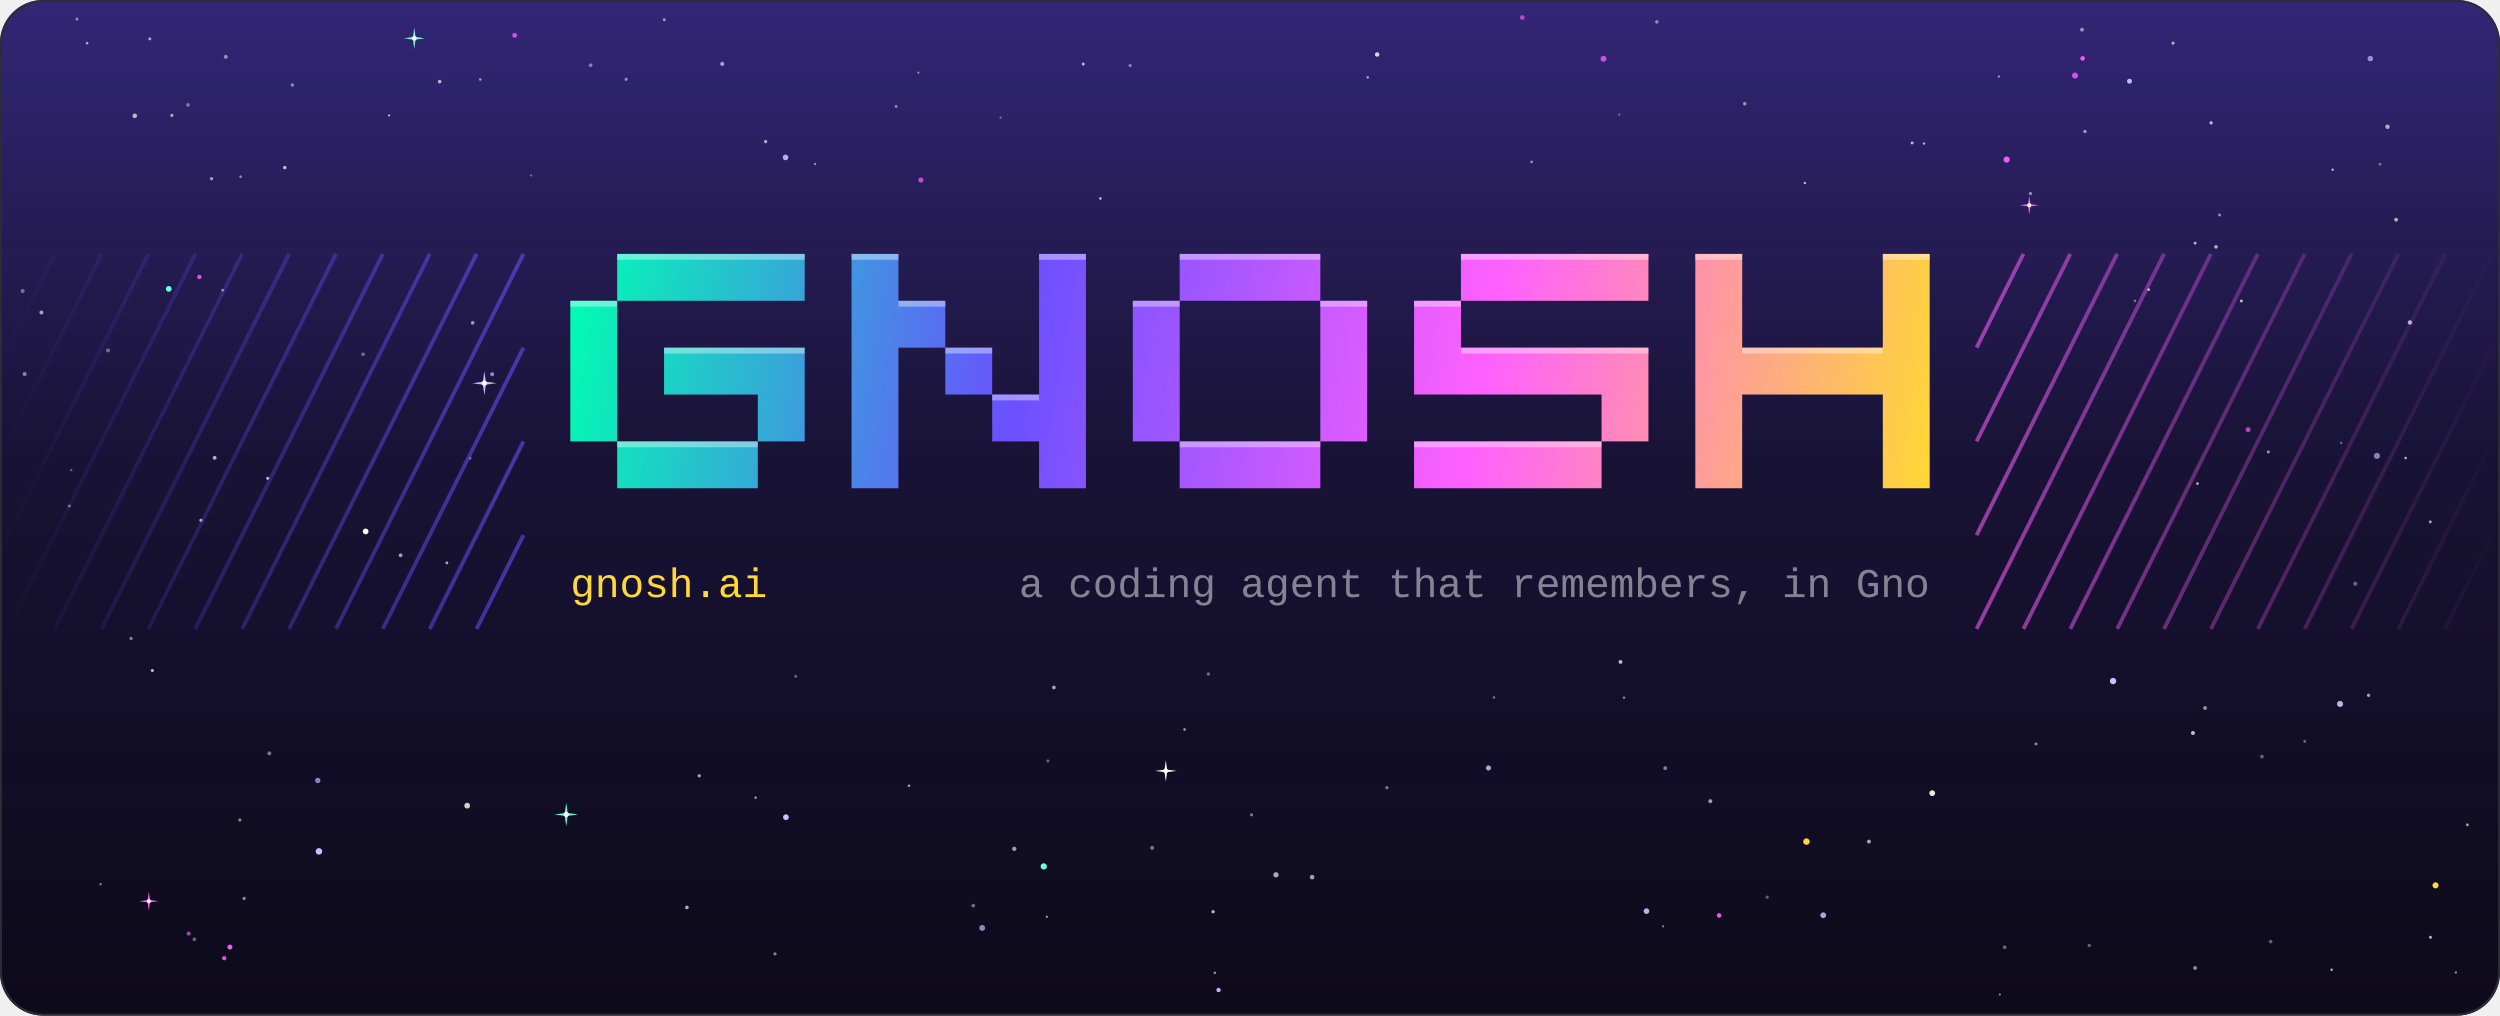
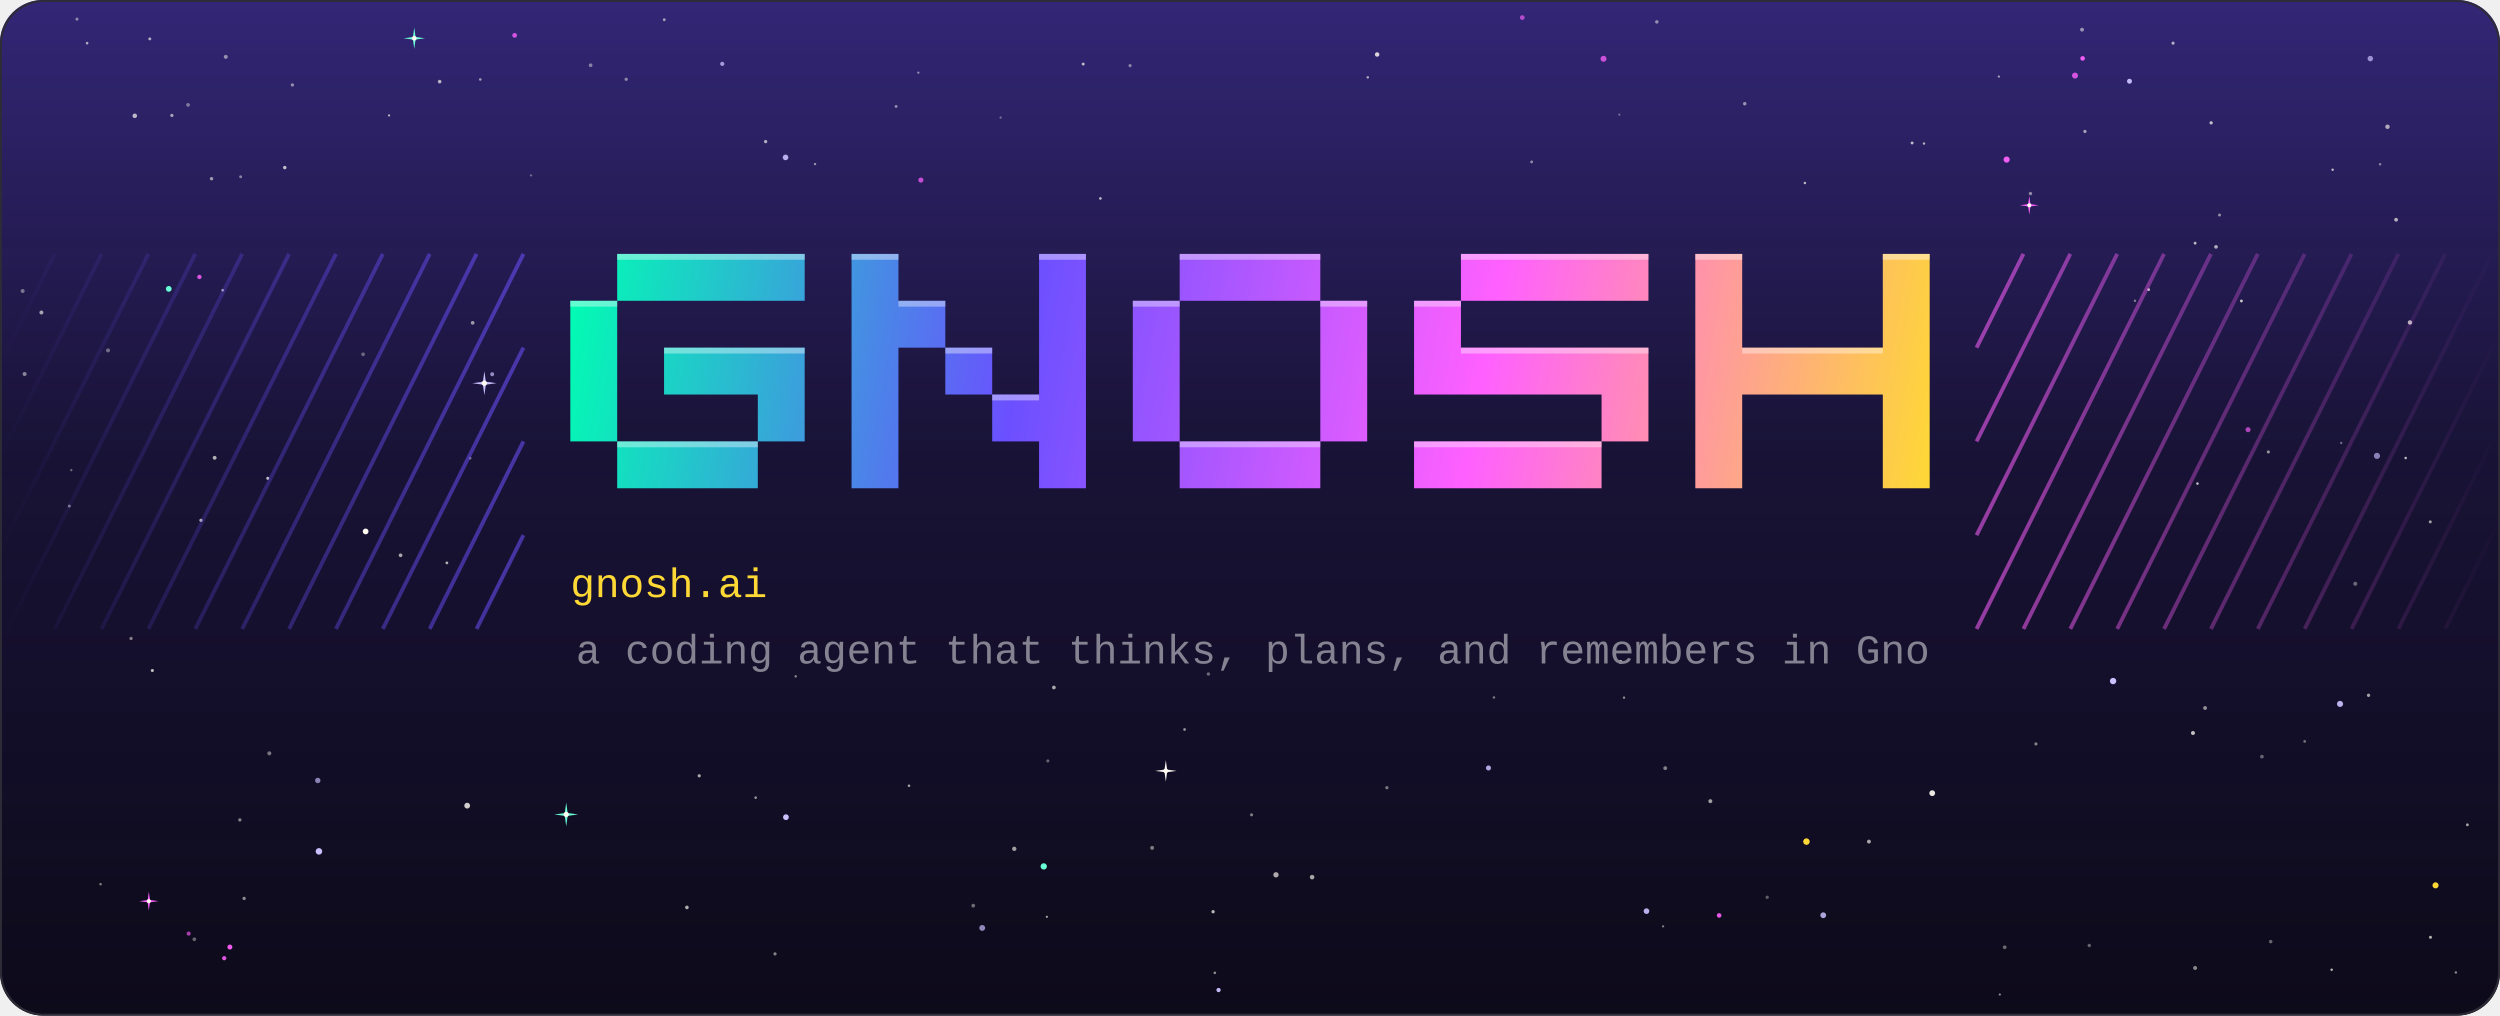
- <svg xmlns="http://www.w3.org/2000/svg" viewBox="0 0 1280 520" width="1280" height="520" role="img" aria-label="Gnosh, a coding agent that remembers, in Gno">
+ <svg xmlns="http://www.w3.org/2000/svg" viewBox="0 0 1280 520" width="1280" height="520" role="img" aria-label="Gnosh, a coding agent that thinks, plans, and remembers in Gno">
  <style>
@keyframes tw{0%,100%{opacity:.15}50%{opacity:1}}
.tw{animation:tw 4s ease-in-out infinite}
@media (prefers-reduced-motion:reduce){.tw{animation:none}}
</style>
  <defs>
    <linearGradient id="sky" x1="0" y1="0" x2="0" y2="1">
      <stop offset="0" stop-color="#6B50FF" stop-opacity=".40" />
      <stop offset=".45" stop-color="#6B50FF" stop-opacity=".12" />
      <stop offset="1" stop-color="#6B50FF" stop-opacity="0" />
    </linearGradient>
    <linearGradient id="word" gradientUnits="userSpaceOnUse" x1="292" y1="130" x2="988" y2="250">
      <stop offset="0" stop-color="#00FFB2" />
      <stop offset="0.333" stop-color="#6B50FF" />
      <stop offset="0.667" stop-color="#FF60FF" />
      <stop offset="1" stop-color="#FED835" />
    </linearGradient>
    <linearGradient id="field" gradientUnits="userSpaceOnUse" x1="0" y1="0" x2="1280" y2="0">
      <stop offset="0" stop-color="#6B50FF" stop-opacity="0" />
      <stop offset=".2" stop-color="#6B50FF" stop-opacity=".55" />
      <stop offset=".8" stop-color="#FF60FF" stop-opacity=".55" />
      <stop offset="1" stop-color="#FF60FF" stop-opacity="0" />
    </linearGradient>
    <clipPath id="frame">
      <rect width="1280" height="520" rx="22" />
    </clipPath>
  </defs>
  <g clip-path="url(#frame)">
    <rect width="1280" height="520" fill="#0D0A1A" />
    <rect width="1280" height="520" fill="url(#sky)" />
    <circle cx="417.3" cy="84.0" r="0.59" fill="#FFFAF1" opacity="0.56" />
    <circle cx="470.2" cy="37.2" r="0.57" fill="#FFFAF1" opacity="0.52" />
    <circle cx="96.3" cy="53.7" r="0.96" fill="#FFFAF1" opacity="0.40" />
    <circle cx="1205.9" cy="298.9" r="1.04" fill="#FFFAF1" opacity="0.37" />
    <circle cx="1093.1" cy="154.0" r="0.61" fill="#FFFAF1" opacity="0.47" />
    <circle cx="1039.6" cy="99.1" r="0.87" fill="#FFFAF1" opacity="0.50" />
    <circle cx="700.3" cy="39.6" r="0.65" fill="#FFFAF1" opacity="0.62" />
    <circle cx="386.9" cy="408.4" r="0.67" fill="#FFFAF1" opacity="0.58" class="tw" style="animation-delay:-2.48s;animation-duration:4.5s" />
    <circle cx="671.8" cy="449.1" r="1.17" fill="#FFFAF1" opacity="0.64" />
    <circle cx="536.5" cy="389.6" r="0.79" fill="#FFFAF1" opacity="0.37" />
    <circle cx="852.6" cy="393.3" r="0.99" fill="#FFFAF1" opacity="0.48" />
    <circle cx="1069.7" cy="484.1" r="0.88" fill="#FFFAF1" opacity="0.37" />
    <circle cx="1263.3" cy="422.3" r="0.74" fill="#FFFAF1" opacity="0.62" class="tw" style="animation-delay:-1.89s;animation-duration:3.3s" />
    <circle cx="36.5" cy="240.7" r="0.61" fill="#FFFAF1" opacity="0.37" class="tw" style="animation-delay:-1.72s;animation-duration:3.3s" />
    <circle cx="979.0" cy="73.2" r="0.75" fill="#FFFAF1" opacity="0.70" />
    <circle cx="109.9" cy="234.4" r="0.99" fill="#FFFAF1" opacity="0.68" />
    <circle cx="1100.1" cy="148.3" r="0.73" fill="#FFFAF1" opacity="0.70" class="tw" style="animation-delay:-2.55s;animation-duration:3.2s" />
    <circle cx="1218.6" cy="84.1" r="0.67" fill="#FFFAF1" opacity="0.44" />
    <circle cx="340.1" cy="10.1" r="0.73" fill="#FFFAF1" opacity="0.58" />
    <circle cx="1212.7" cy="356.0" r="0.86" fill="#FFFAF1" opacity="0.62" />
    <g class="tw" style="animation-delay:-2.02s" transform="translate(76.2 461.4)">
      <path d="M0 -4.9L0.59 -0.59L4.9 0L0.59 0.59L0 4.9L-0.59 0.59L-4.9 0L-0.59 -0.59z" fill="#FF60FF" />
      <circle r="1.07" fill="#FFFAF1" />
    </g>
    <circle cx="512.3" cy="60.2" r="0.58" fill="#FFFAF1" opacity="0.38" />
    <circle cx="271.9" cy="89.8" r="0.58" fill="#FFFAF1" opacity="0.35" />
    <circle cx="199.2" cy="59.1" r="0.56" fill="#FFFAF1" opacity="0.70" class="tw" style="animation-delay:-3.43s;animation-duration:6.0s" />
    <circle cx="784.2" cy="82.9" r="0.72" fill="#FFFAF1" opacity="0.50" />
    <circle cx="163.3" cy="435.9" r="1.68" fill="#C9C1FF" opacity="1.00" />
    <circle cx="402.2" cy="80.6" r="1.44" fill="#C9C1FF" opacity="0.89" />
    <g class="tw" style="animation-delay:-3.83s" transform="translate(212.1 19.6)">
      <path d="M0 -5.5L0.66 -0.66L5.5 0L0.66 0.66L0 5.5L-0.66 0.66L-5.5 0L-0.66 -0.66z" fill="#68FFD6" />
      <circle r="1.21" fill="#FFFAF1" />
    </g>
    <circle cx="880.2" cy="468.7" r="1.18" fill="#FF60FF" opacity="0.90" />
    <circle cx="471.5" cy="92.2" r="1.32" fill="#FF60FF" opacity="0.72" class="tw" style="animation-delay:-3.15s;animation-duration:5.8s" />
    <g class="tw" style="animation-delay:-1.40s" transform="translate(289.9 417.0)">
      <path d="M0 -6.1L0.73 -0.73L6.1 0L0.73 0.73L0 6.1L-0.73 0.73L-6.1 0L-0.73 -0.73z" fill="#68FFD6" />
      <circle r="1.35" fill="#FFFAF1" />
    </g>
    <circle cx="1042.4" cy="380.9" r="0.81" fill="#FFFAF1" opacity="0.49" />
    <circle cx="44.6" cy="22.1" r="0.68" fill="#FFFAF1" opacity="0.63" class="tw" style="animation-delay:-3.59s;animation-duration:3.8s" />
    <circle cx="1217.0" cy="233.4" r="1.59" fill="#C9C1FF" opacity="0.63" class="tw" style="animation-delay:-2.01s;animation-duration:5.8s" />
    <circle cx="137.1" cy="244.9" r="0.79" fill="#FFFAF1" opacity="0.74" />
    <circle cx="779.4" cy="9.0" r="1.21" fill="#FF60FF" opacity="0.63" />
    <circle cx="843.0" cy="466.5" r="1.45" fill="#C9C1FF" opacity="0.91" />
    <circle cx="117.7" cy="484.9" r="1.28" fill="#FF60FF" opacity="0.93" />
    <circle cx="924.1" cy="93.7" r="0.63" fill="#FFFAF1" opacity="0.71" class="tw" style="animation-delay:-0.73s;animation-duration:3.5s" />
    <circle cx="1027.4" cy="81.7" r="1.59" fill="#FF60FF" opacity="0.93" />
    <circle cx="205.1" cy="284.3" r="0.95" fill="#FFFAF1" opacity="0.64" />
    <circle cx="137.9" cy="385.7" r="1.04" fill="#FFFAF1" opacity="0.43" class="tw" style="animation-delay:-3.14s;animation-duration:3.3s" />
    <circle cx="1112.6" cy="22.1" r="0.80" fill="#FFFAF1" opacity="0.66" />
    <circle cx="1062.4" cy="38.7" r="1.54" fill="#FF60FF" opacity="0.80" />
    <circle cx="1151.0" cy="220.0" r="1.30" fill="#FF60FF" opacity="0.65" />
    <circle cx="653.3" cy="447.9" r="1.37" fill="#FFFAF1" opacity="0.66" />
    <circle cx="606.5" cy="373.5" r="0.71" fill="#FFFAF1" opacity="0.56" />
    <circle cx="710.1" cy="403.3" r="0.83" fill="#FFFAF1" opacity="0.45" />
    <circle cx="358.0" cy="397.2" r="0.83" fill="#FFFAF1" opacity="0.65" class="tw" style="animation-delay:-3.97s;animation-duration:4.9s" />
    <circle cx="1161.4" cy="231.4" r="0.80" fill="#FFFAF1" opacity="0.55" />
    <circle cx="1198.1" cy="360.4" r="1.57" fill="#C9C1FF" opacity="0.92" />
    <circle cx="1136.4" cy="110.1" r="0.76" fill="#FFFAF1" opacity="0.51" />
    <circle cx="407.4" cy="346.3" r="0.66" fill="#FFFAF1" opacity="0.47" />
    <circle cx="162.7" cy="399.6" r="1.39" fill="#C9C1FF" opacity="0.65" />
    <circle cx="1123.9" cy="495.6" r="1.03" fill="#FFFAF1" opacity="0.51" />
    <circle cx="623.9" cy="506.9" r="1.10" fill="#C9C1FF" opacity="0.95" />
    <circle cx="458.8" cy="54.5" r="0.72" fill="#FFFAF1" opacity="0.53" class="tw" style="animation-delay:-2.97s;animation-duration:3.1s" />
    <circle cx="1222.4" cy="64.9" r="1.14" fill="#FFFAF1" opacity="0.63" />
    <circle cx="351.7" cy="464.6" r="0.93" fill="#FFFAF1" opacity="0.68" />
    <circle cx="1081.9" cy="348.7" r="1.64" fill="#C9C1FF" opacity="1.00" />
    <circle cx="893.3" cy="53.1" r="0.89" fill="#FFFAF1" opacity="0.52" />
    <circle cx="99.5" cy="480.9" r="0.95" fill="#FFFAF1" opacity="0.38" />
    <circle cx="1090.3" cy="41.6" r="1.27" fill="#C9C1FF" opacity="0.95" />
    <circle cx="536.0" cy="469.4" r="0.57" fill="#FFFAF1" opacity="0.63" class="tw" style="animation-delay:-0.14s;animation-duration:3.4s" />
    <circle cx="1193.8" cy="496.5" r="0.64" fill="#FFFAF1" opacity="0.72" />
    <circle cx="1023.9" cy="509.2" r="0.56" fill="#FFFAF1" opacity="0.55" />
    <circle cx="1244.3" cy="267.2" r="0.77" fill="#FFFAF1" opacity="0.61" />
    <circle cx="829.7" cy="338.9" r="0.99" fill="#FFFAF1" opacity="0.74" />
    <circle cx="1122.8" cy="375.3" r="1.04" fill="#FFFAF1" opacity="0.74" class="tw" style="animation-delay:-0.91s;animation-duration:5.0s" />
    <circle cx="1066.0" cy="15.2" r="0.99" fill="#FFFAF1" opacity="0.52" class="tw" style="animation-delay:-0.01s;animation-duration:4.1s" />
    <circle cx="78.0" cy="343.3" r="0.80" fill="#FFFAF1" opacity="0.74" class="tw" style="animation-delay:-1.43s;animation-duration:3.7s" />
    <circle cx="764.9" cy="357.1" r="0.64" fill="#FFFAF1" opacity="0.46" />
    <circle cx="12.6" cy="191.5" r="1.04" fill="#FFFAF1" opacity="0.48" />
    <circle cx="51.5" cy="452.7" r="0.64" fill="#FFFAF1" opacity="0.48" />
    <circle cx="114.0" cy="148.6" r="0.67" fill="#FFFAF1" opacity="0.66" />
    <circle cx="122.8" cy="419.8" r="0.84" fill="#FFFAF1" opacity="0.51" />
    <circle cx="114.8" cy="490.6" r="1.09" fill="#FF60FF" opacity="0.87" class="tw" style="animation-delay:-3.75s;animation-duration:3.7s" />
    <circle cx="762.1" cy="393.2" r="1.30" fill="#C9C1FF" opacity="0.85" class="tw" style="animation-delay:-0.38s;animation-duration:4.9s" />
    <circle cx="821.0" cy="30.1" r="1.54" fill="#FF60FF" opacity="0.75" />
    <circle cx="1158.1" cy="387.4" r="0.96" fill="#FFFAF1" opacity="0.36" />
    <circle cx="875.7" cy="410.2" r="1.03" fill="#FFFAF1" opacity="0.61" />
    <circle cx="115.6" cy="29.1" r="1.03" fill="#FFFAF1" opacity="0.50" class="tw" style="animation-delay:-2.58s;animation-duration:4.7s" />
    <circle cx="578.6" cy="33.6" r="0.82" fill="#FFFAF1" opacity="0.45" />
    <circle cx="96.6" cy="478.0" r="1.06" fill="#FF60FF" opacity="0.62" />
    <circle cx="102.1" cy="141.8" r="1.12" fill="#FF60FF" opacity="0.83" />
    <circle cx="589.9" cy="434.1" r="1.01" fill="#FFFAF1" opacity="0.46" />
    <circle cx="67.1" cy="326.9" r="0.85" fill="#FFFAF1" opacity="0.48" />
    <circle cx="831.5" cy="357.2" r="0.62" fill="#FFFAF1" opacity="0.54" />
    <circle cx="622.0" cy="498.1" r="0.66" fill="#FFFAF1" opacity="0.55" />
    <g class="tw" style="animation-delay:-2.13s" transform="translate(596.9 394.7)">
      <path d="M0 -5.5L0.66 -0.66L5.5 0L0.66 0.66L0 5.5L-0.66 0.66L-5.5 0L-0.66 -0.66z" fill="#FFFAF1" />
      <circle r="1.22" fill="#FFFAF1" />
    </g>
    <circle cx="1244.4" cy="479.9" r="0.78" fill="#FFFAF1" opacity="0.68" />
    <circle cx="1231.7" cy="234.5" r="0.65" fill="#FFFAF1" opacity="0.73" />
    <circle cx="187.2" cy="272.1" r="1.48" fill="#FFFAF1" opacity="1.00" class="tw" style="animation-delay:-3.12s;animation-duration:3.0s" />
    <circle cx="1129.0" cy="362.5" r="1.00" fill="#FFFAF1" opacity="0.54" />
    <circle cx="39.4" cy="9.8" r="0.78" fill="#FFFAF1" opacity="0.47" />
    <circle cx="185.9" cy="181.4" r="0.97" fill="#FFFAF1" opacity="0.35" class="tw" style="animation-delay:-0.80s;animation-duration:4.8s" />
    <circle cx="956.9" cy="430.9" r="1.01" fill="#FFFAF1" opacity="0.64" />
    <circle cx="1147.6" cy="154.1" r="0.75" fill="#FFFAF1" opacity="0.75" />
    <circle cx="69.0" cy="59.3" r="1.17" fill="#FFFAF1" opacity="0.69" />
    <g class="tw" style="animation-delay:-1.24s" transform="translate(248.0 196.2)">
      <path d="M0 -6.2L0.74 -0.74L6.2 0L0.74 0.74L0 6.2L-0.74 0.74L-6.2 0L-0.74 -0.74z" fill="#C9C1FF" />
      <circle r="1.36" fill="#FFFAF1" />
    </g>
    <circle cx="1162.6" cy="482.1" r="0.91" fill="#FFFAF1" opacity="0.37" />
    <circle cx="369.8" cy="32.7" r="1.08" fill="#C9C1FF" opacity="0.75" class="tw" style="animation-delay:-3.56s;animation-duration:5.3s" />
    <circle cx="618.7" cy="345.1" r="0.87" fill="#FFFAF1" opacity="0.38" />
    <circle cx="640.8" cy="417.2" r="0.78" fill="#FFFAF1" opacity="0.48" class="tw" style="animation-delay:-3.38s;animation-duration:5.2s" />
    <circle cx="228.8" cy="288.2" r="0.73" fill="#FFFAF1" opacity="0.67" />
    <circle cx="263.5" cy="18.1" r="1.23" fill="#FF60FF" opacity="0.78" />
    <circle cx="86.4" cy="147.9" r="1.48" fill="#68FFD6" opacity="1.00" />
    <circle cx="125.0" cy="460.0" r="0.87" fill="#FFFAF1" opacity="0.52" />
    <circle cx="402.4" cy="418.4" r="1.48" fill="#C9C1FF" opacity="1.00" class="tw" style="animation-delay:-0.93s;animation-duration:3.1s" />
    <circle cx="904.8" cy="459.4" r="0.84" fill="#FFFAF1" opacity="0.35" />
    <circle cx="502.9" cy="475.1" r="1.51" fill="#C9C1FF" opacity="0.69" />
    <circle cx="145.8" cy="85.8" r="0.89" fill="#FFFAF1" opacity="0.73" />
    <circle cx="705.1" cy="27.9" r="1.14" fill="#FFFAF1" opacity="0.83" />
    <circle cx="392.0" cy="72.5" r="0.87" fill="#FFFAF1" opacity="0.63" />
    <circle cx="149.7" cy="43.5" r="0.84" fill="#FFFAF1" opacity="0.51" />
    <circle cx="21.2" cy="160.0" r="1.03" fill="#FFFAF1" opacity="0.61" />
    <circle cx="1125.1" cy="247.6" r="0.67" fill="#FFFAF1" opacity="0.73" />
    <circle cx="35.5" cy="259.1" r="0.76" fill="#FFFAF1" opacity="0.45" />
    <circle cx="851.5" cy="474.3" r="0.57" fill="#FFFAF1" opacity="0.49" />
    <circle cx="539.6" cy="352.0" r="0.95" fill="#FFFAF1" opacity="0.65" />
    <circle cx="1233.9" cy="165.1" r="1.14" fill="#FFFAF1" opacity="0.69" />
    <circle cx="1132.1" cy="62.9" r="0.86" fill="#FFFAF1" opacity="0.71" />
    <circle cx="621.1" cy="466.8" r="0.85" fill="#FFFAF1" opacity="0.72" />
    <circle cx="76.7" cy="19.9" r="0.76" fill="#FFFAF1" opacity="0.63" class="tw" style="animation-delay:-1.04s;animation-duration:3.7s" />
    <circle cx="240.7" cy="234.6" r="0.71" fill="#FFFAF1" opacity="0.40" />
    <circle cx="108.3" cy="91.5" r="0.88" fill="#FFFAF1" opacity="0.56" />
    <circle cx="924.9" cy="430.9" r="1.67" fill="#FED835" opacity="1.00" />
    <circle cx="11.6" cy="149.0" r="1.03" fill="#FFFAF1" opacity="0.40" />
    <circle cx="1226.8" cy="112.5" r="0.96" fill="#FFFAF1" opacity="0.68" />
    <circle cx="554.6" cy="32.8" r="0.74" fill="#FFFAF1" opacity="0.72" />
    <circle cx="252.0" cy="191.6" r="1.02" fill="#C9C1FF" opacity="0.69" />
    <circle cx="1023.4" cy="39.2" r="0.58" fill="#FFFAF1" opacity="0.59" />
    <circle cx="1213.6" cy="30.0" r="1.41" fill="#C9C1FF" opacity="0.70" />
    <circle cx="1026.4" cy="485.0" r="0.96" fill="#FFFAF1" opacity="0.39" />
    <circle cx="989.3" cy="406.1" r="1.49" fill="#FFFAF1" opacity="0.92" />
    <circle cx="239.2" cy="412.5" r="1.49" fill="#FFFAF1" opacity="0.81" />
    <circle cx="465.4" cy="402.3" r="0.65" fill="#FFFAF1" opacity="0.65" />
    <circle cx="320.6" cy="40.6" r="0.83" fill="#FFFAF1" opacity="0.48" />
    <circle cx="1247.0" cy="453.3" r="1.56" fill="#FED835" opacity="1.00" />
    <circle cx="1257.4" cy="497.9" r="0.62" fill="#FFFAF1" opacity="0.53" />
    <circle cx="1134.6" cy="126.4" r="0.94" fill="#FFFAF1" opacity="0.65" />
    <circle cx="563.4" cy="101.6" r="0.69" fill="#FFFAF1" opacity="0.71" />
    <circle cx="245.9" cy="40.7" r="0.67" fill="#FFFAF1" opacity="0.56" />
    <circle cx="829.1" cy="58.7" r="0.57" fill="#FFFAF1" opacity="0.35" />
    <circle cx="1123.9" cy="124.5" r="0.74" fill="#FFFAF1" opacity="0.70" class="tw" style="animation-delay:-3.64s;animation-duration:3.4s" />
    <circle cx="302.4" cy="33.4" r="0.96" fill="#FFFAF1" opacity="0.43" class="tw" style="animation-delay:-0.43s;animation-duration:5.8s" />
    <circle cx="102.9" cy="266.4" r="0.85" fill="#FFFAF1" opacity="0.66" />
    <circle cx="848.3" cy="11.2" r="0.90" fill="#FFFAF1" opacity="0.49" class="tw" style="animation-delay:-0.11s;animation-duration:3.1s" />
    <circle cx="55.3" cy="179.4" r="1.05" fill="#FFFAF1" opacity="0.37" />
    <circle cx="933.5" cy="468.6" r="1.49" fill="#C9C1FF" opacity="0.84" />
    <circle cx="242.0" cy="165.3" r="0.95" fill="#FFFAF1" opacity="0.57" />
    <circle cx="88.0" cy="59.1" r="0.83" fill="#FFFAF1" opacity="0.61" />
    <circle cx="123.2" cy="90.5" r="0.75" fill="#FFFAF1" opacity="0.46" class="tw" style="animation-delay:-2.36s;animation-duration:4.1s" />
    <circle cx="396.8" cy="488.4" r="0.83" fill="#FFFAF1" opacity="0.49" />
    <circle cx="534.4" cy="443.6" r="1.62" fill="#68FFD6" opacity="1.00" />
    <circle cx="1198.7" cy="226.8" r="0.61" fill="#FFFAF1" opacity="0.39" class="tw" style="animation-delay:-3.47s;animation-duration:5.7s" />
    <circle cx="985.1" cy="73.5" r="0.62" fill="#FFFAF1" opacity="0.67" />
    <circle cx="1180.0" cy="379.6" r="0.72" fill="#FFFAF1" opacity="0.41" class="tw" style="animation-delay:-0.82s;animation-duration:3.3s" />
    <circle cx="225.1" cy="41.8" r="0.93" fill="#FFFAF1" opacity="0.67" class="tw" style="animation-delay:-3.39s;animation-duration:5.4s" />
    <circle cx="1066.3" cy="29.9" r="1.19" fill="#FF60FF" opacity="0.92" />
    <circle cx="498.3" cy="463.7" r="0.96" fill="#FFFAF1" opacity="0.41" />
    <circle cx="519.3" cy="434.6" r="1.11" fill="#FFFAF1" opacity="0.61" />
    <circle cx="1194.3" cy="86.9" r="0.62" fill="#FFFAF1" opacity="0.74" />
    <g class="tw" style="animation-delay:-0.39s" transform="translate(1039.0 105.1)">
      <path d="M0 -4.8L0.58 -0.58L4.8 0L0.58 0.58L0 4.8L-0.58 0.58L-4.8 0L-0.58 -0.58z" fill="#FF60FF" />
      <circle r="1.06" fill="#FFFAF1" />
    </g>
    <circle cx="1067.5" cy="67.3" r="0.83" fill="#FFFAF1" opacity="0.60" />
    <path d="M-68 178L-44 130M-44 178L-20 130M-20 178L4 130M4 178L28 130M28 178L52 130M52 178L76 130M76 178L100 130M100 178L124 130M124 178L148 130M148 178L172 130M172 178L196 130M196 178L220 130M220 178L244 130M244 178L268 130M-68 226L-44 178M-44 226L-20 178M-20 226L4 178M4 226L28 178M28 226L52 178M52 226L76 178M76 226L100 178M100 226L124 178M124 226L148 178M148 226L172 178M172 226L196 178M196 226L220 178M220 226L244 178M244 226L268 178M-68 274L-44 226M-44 274L-20 226M-20 274L4 226M4 274L28 226M28 274L52 226M52 274L76 226M76 274L100 226M100 274L124 226M124 274L148 226M148 274L172 226M172 274L196 226M196 274L220 226M220 274L244 226M244 274L268 226M-68 322L-44 274M-44 322L-20 274M-20 322L4 274M4 322L28 274M28 322L52 274M52 322L76 274M76 322L100 274M100 322L124 274M124 322L148 274M148 322L172 274M172 322L196 274M196 322L220 274M220 322L244 274M244 322L268 274M1012 178L1036 130M1036 178L1060 130M1060 178L1084 130M1084 178L1108 130M1108 178L1132 130M1132 178L1156 130M1156 178L1180 130M1180 178L1204 130M1204 178L1228 130M1228 178L1252 130M1252 178L1276 130M1276 178L1300 130M1012 226L1036 178M1036 226L1060 178M1060 226L1084 178M1084 226L1108 178M1108 226L1132 178M1132 226L1156 178M1156 226L1180 178M1180 226L1204 178M1204 226L1228 178M1228 226L1252 178M1252 226L1276 178M1276 226L1300 178M1012 274L1036 226M1036 274L1060 226M1060 274L1084 226M1084 274L1108 226M1108 274L1132 226M1132 274L1156 226M1156 274L1180 226M1180 274L1204 226M1204 274L1228 226M1228 274L1252 226M1252 274L1276 226M1276 274L1300 226M1012 322L1036 274M1036 322L1060 274M1060 322L1084 274M1084 322L1108 274M1108 322L1132 274M1132 322L1156 274M1156 322L1180 274M1180 322L1204 274M1204 322L1228 274M1228 322L1252 274M1252 322L1276 274M1276 322L1300 274" stroke="url(#field)" stroke-width="2" fill="none" />
    <text x="292" y="305.7" font-family="SFMono-Regular,Menlo,Consolas,'Liberation Mono','DejaVu Sans Mono',monospace" font-size="21" fill="#FED835">gnosh.ai</text>
-     <text x="988" y="305.7" text-anchor="end" font-family="SFMono-Regular,Menlo,Consolas,'Liberation Mono','DejaVu Sans Mono',monospace" font-size="21" fill="#858392">a coding agent that remembers, in Gno</text>
+     <text x="988" y="339.7" text-anchor="end" font-family="SFMono-Regular,Menlo,Consolas,'Liberation Mono','DejaVu Sans Mono',monospace" font-size="21" fill="#858392">a coding agent that thinks, plans, and remembers in Gno</text>
    <path d="M316 130h96v24h-96zM436 130h24v24h-24zM532 130h24v24h-24zM604 130h72v24h-72zM748 130h96v24h-96zM868 130h24v24h-24zM964 130h24v24h-24zM292 154h24v24h-24zM436 154h48v24h-48zM532 154h24v24h-24zM580 154h24v24h-24zM676 154h24v24h-24zM724 154h24v24h-24zM868 154h24v24h-24zM964 154h24v24h-24zM292 178h24v24h-24zM340 178h72v24h-72zM436 178h24v24h-24zM484 178h24v24h-24zM532 178h24v24h-24zM580 178h24v24h-24zM676 178h24v24h-24zM724 178h120v24h-120zM868 178h120v24h-120zM292 202h24v24h-24zM388 202h24v24h-24zM436 202h24v24h-24zM508 202h48v24h-48zM580 202h24v24h-24zM676 202h24v24h-24zM820 202h24v24h-24zM868 202h24v24h-24zM964 202h24v24h-24zM316 226h72v24h-72zM436 226h24v24h-24zM532 226h24v24h-24zM604 226h72v24h-72zM724 226h96v24h-96zM868 226h24v24h-24zM964 226h24v24h-24z" fill="url(#word)" />
    <path d="M316 130h96v3h-96zM436 130h24v3h-24zM532 130h24v3h-24zM604 130h72v3h-72zM748 130h96v3h-96zM868 130h24v3h-24zM964 130h24v3h-24zM292 154h24v3h-24zM460 154h24v3h-24zM580 154h24v3h-24zM676 154h24v3h-24zM724 154h24v3h-24zM340 178h72v3h-72zM484 178h24v3h-24zM748 178h96v3h-96zM892 178h72v3h-72zM508 202h24v3h-24zM316 226h72v3h-72zM604 226h72v3h-72zM724 226h96v3h-96z" fill="#fff" opacity=".38" />
  </g>
  <rect x=".5" y=".5" width="1279" height="519" rx="22" fill="none" stroke="#2D2C36" />
</svg>
